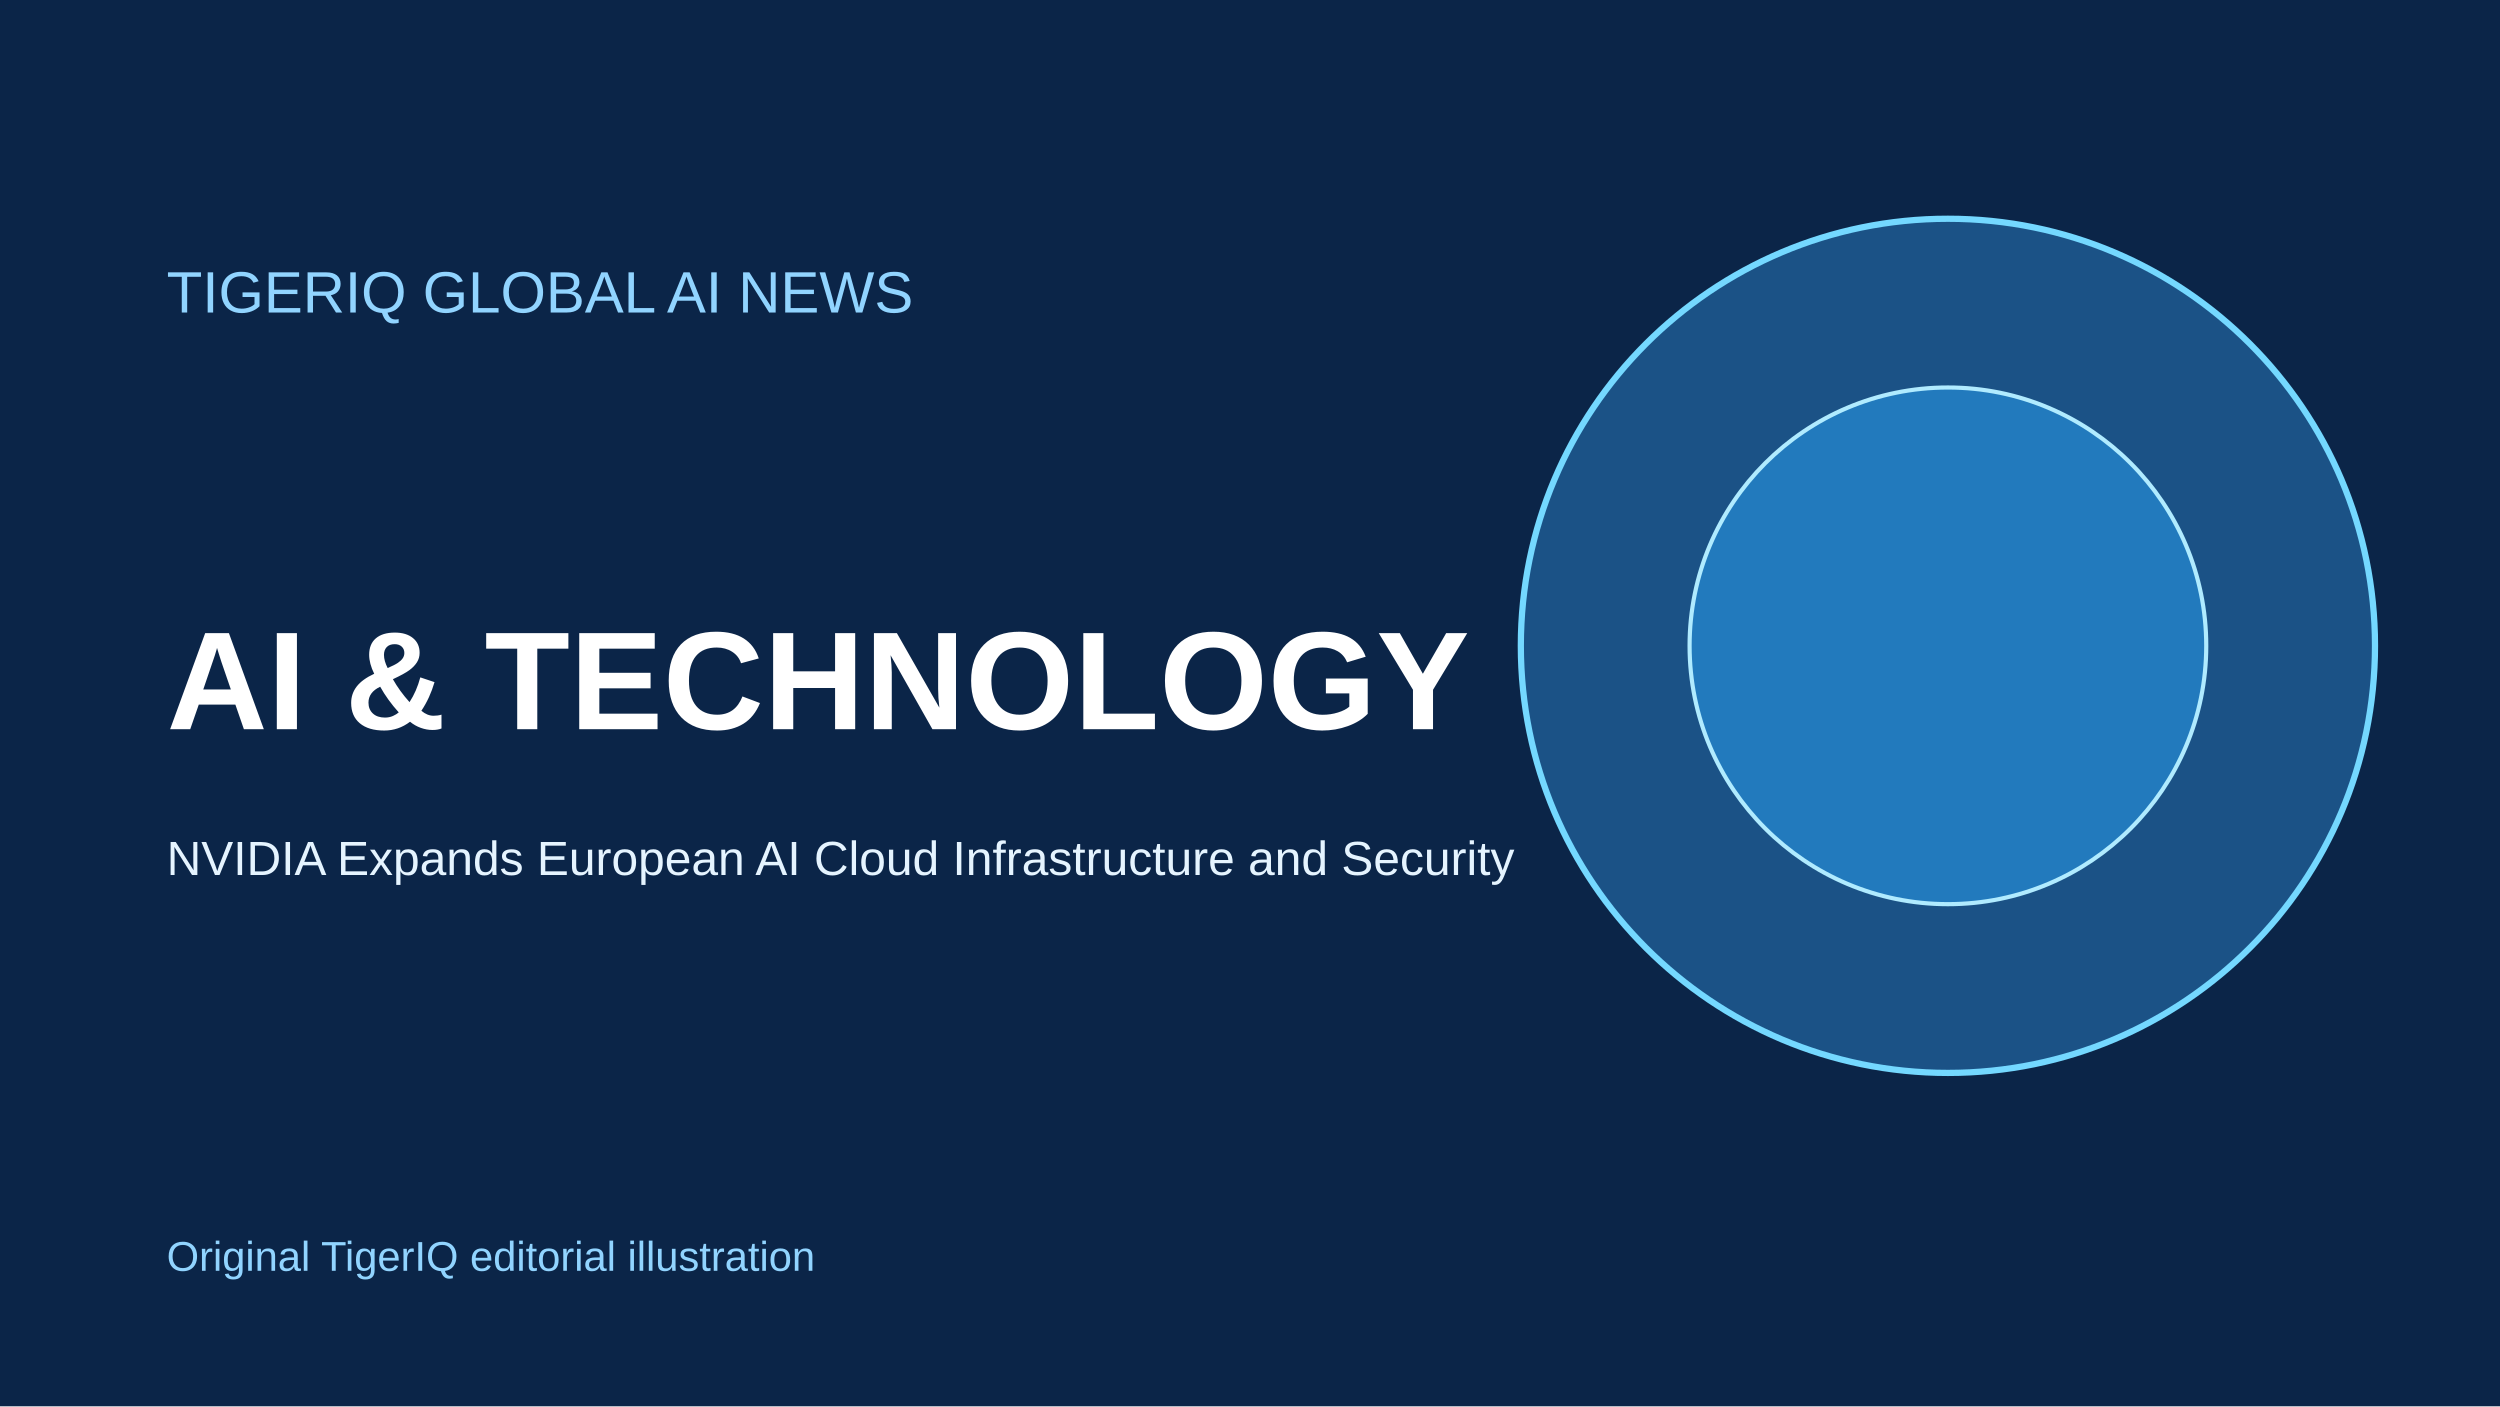
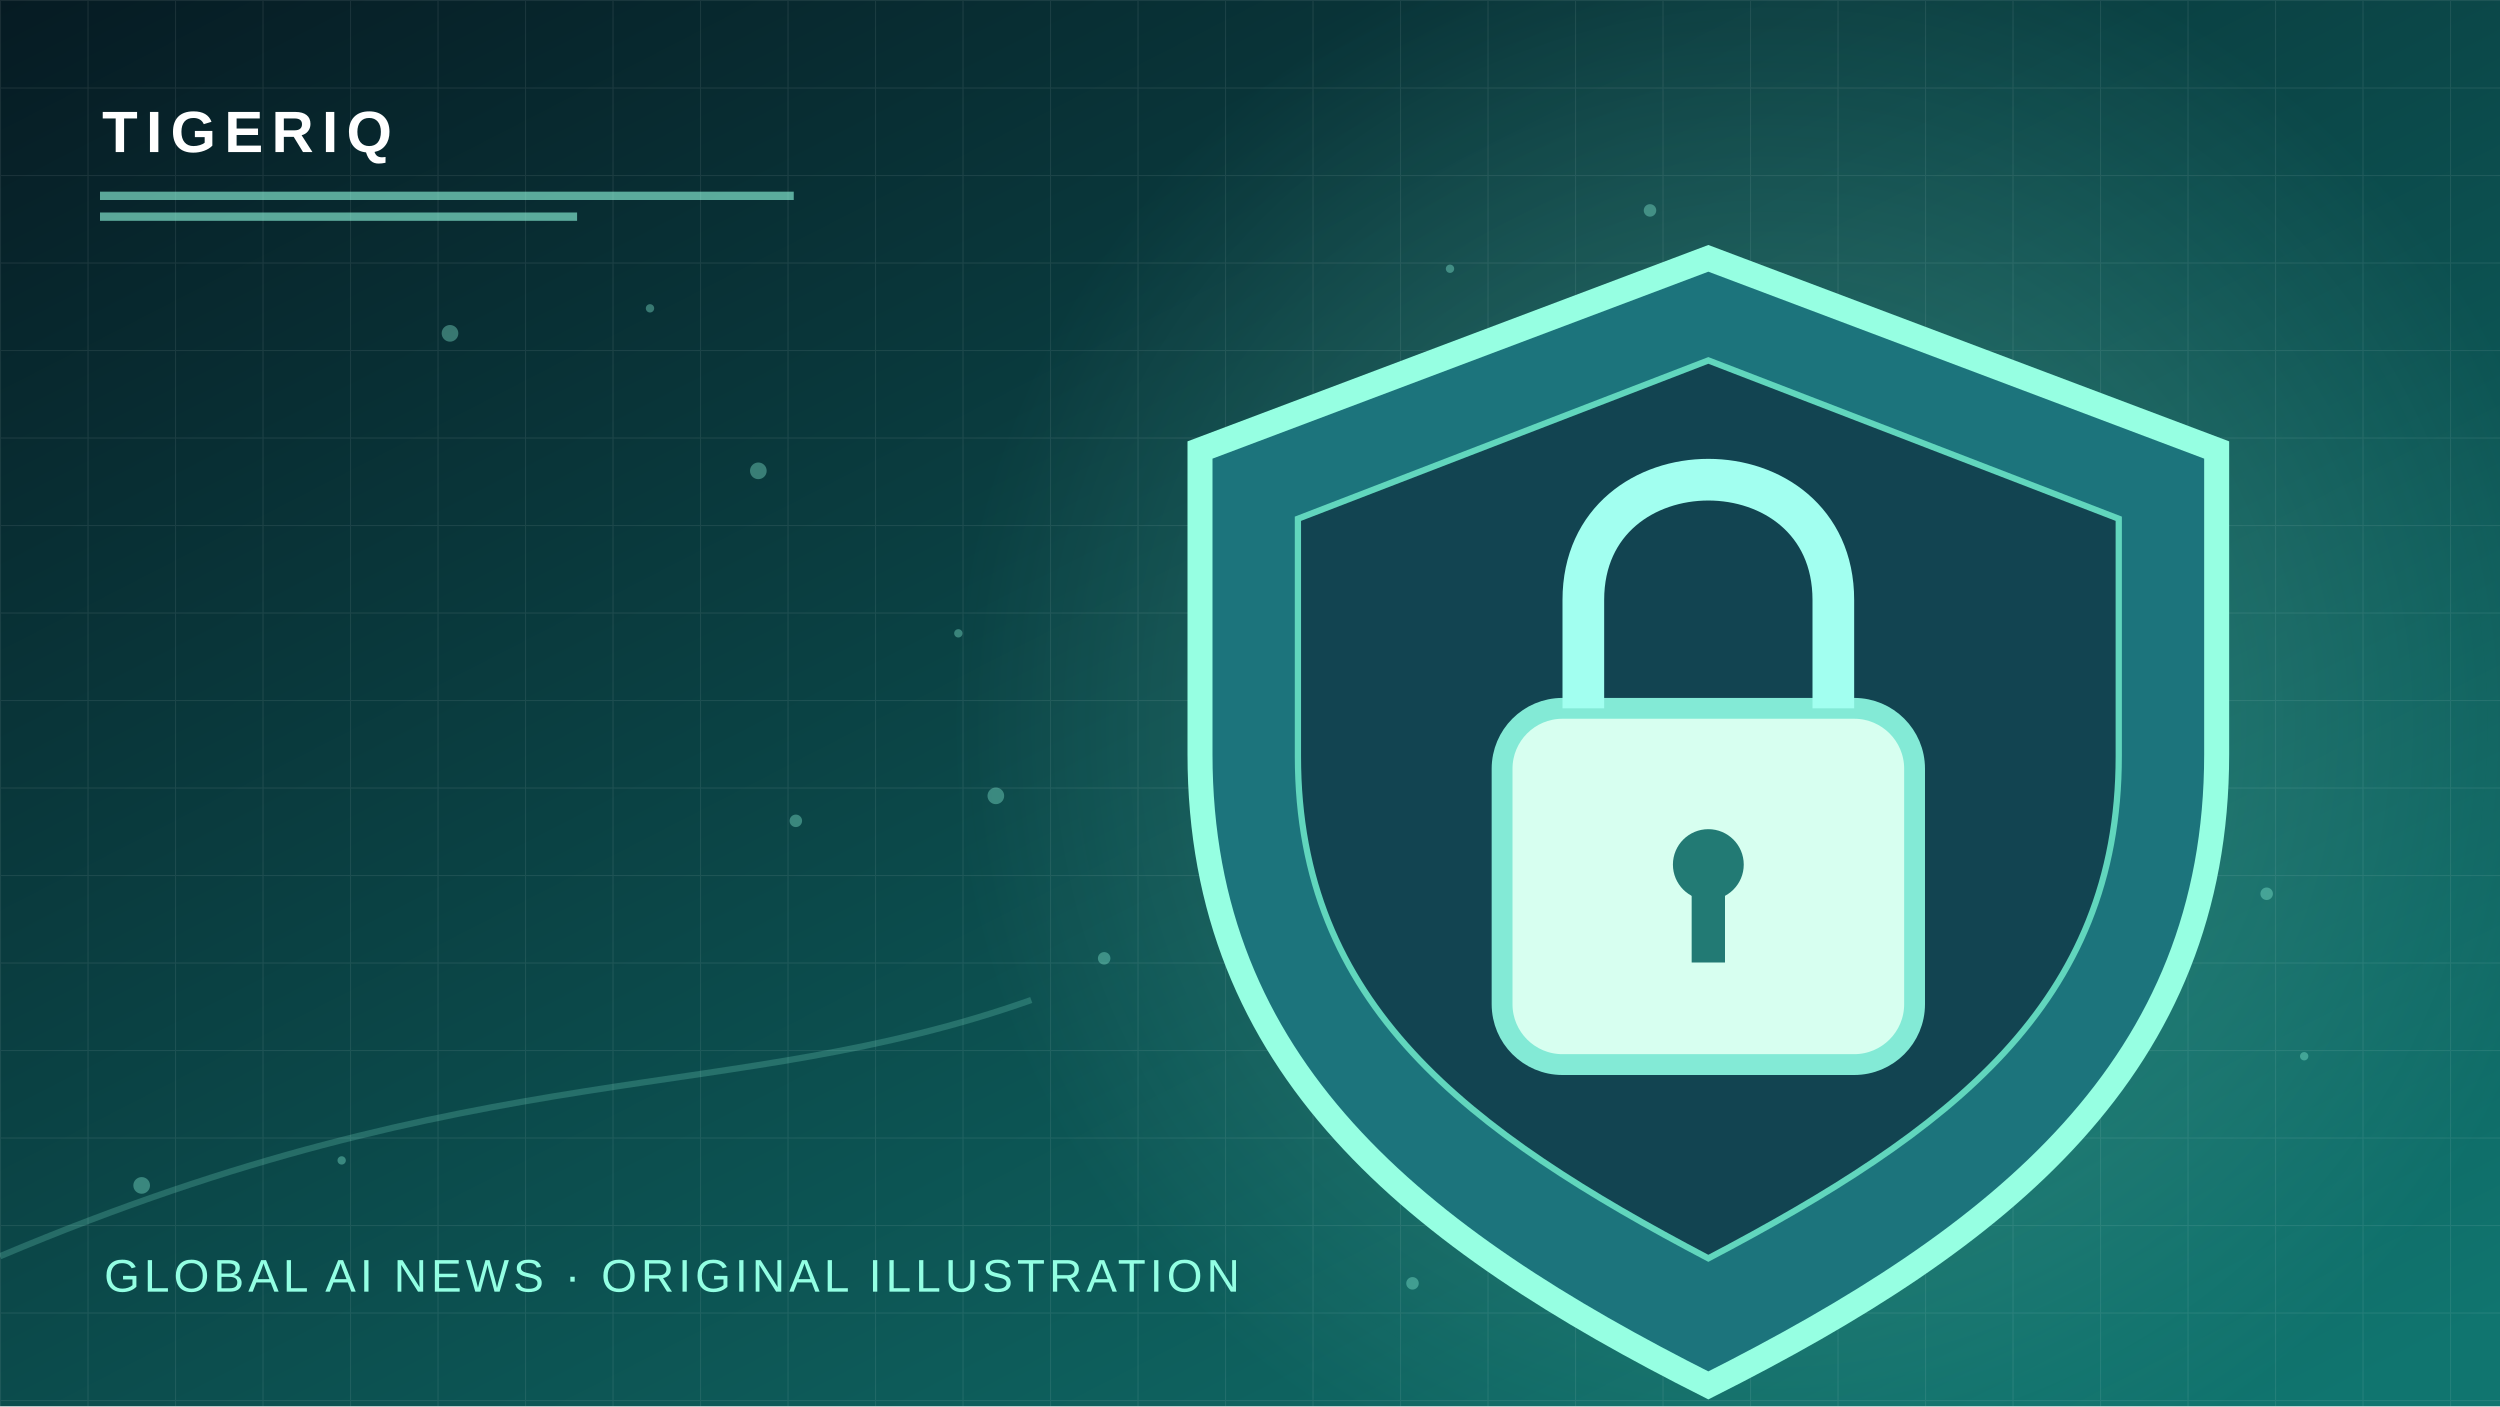
- <svg xmlns="http://www.w3.org/2000/svg" width="1200" height="675" viewBox="0 0 1200 675">
-   <rect width="1200" height="675" fill="#0b2548" />
-   <circle cx="935" cy="310" r="205" fill="#1b5286" stroke="#74d8ff" stroke-width="3" />
-   <circle cx="935" cy="310" r="124" fill="#227abd" stroke="#b0ebff" stroke-width="2" />
-   <text x="80" y="150" font-family="Arial,sans-serif" font-size="28" fill="#91d4ff">TIGERIQ GLOBAL AI NEWS</text>
-   <text x="80" y="350" font-family="Arial,sans-serif" font-size="67" font-weight="bold" fill="#ffffff">AI &amp; TECHNOLOGY</text>
-   <text x="80" y="420" font-family="Arial,sans-serif" font-size="23" fill="#e5f4ff">NVIDIA Expands European AI Cloud Infrastructure and Security</text>
-   <text x="80" y="610" font-family="Arial,sans-serif" font-size="20" fill="#91d4ff">Original TigerIQ editorial illustration</text>
+ <svg xmlns="http://www.w3.org/2000/svg" width="1200" height="675" viewBox="0 0 1200 675" data-topic="security">
+   <defs>
+     <linearGradient id="b" x2=".93" y2="1">
+       <stop stop-color="#061b23" />
+       <stop offset="1" stop-color="#10756f" />
+     </linearGradient>
+     <radialGradient id="h">
+       <stop stop-color="#93ffe3" stop-opacity=".3" />
+       <stop offset="1" stop-color="#93ffe3" stop-opacity="0" />
+     </radialGradient>
+     <pattern id="g" width="42" height="42" patternUnits="userSpaceOnUse">
+       <path d="M42 0H0V42" stroke="#fff" stroke-opacity=".08" fill="none" />
+     </pattern>
+   </defs>
+   <rect width="1200" height="675" fill="url(#b)" />
+   <rect width="1200" height="675" fill="url(#g)" />
+   <circle cx="850" cy="348" r="398" fill="url(#h)" />
+   <circle cx="696" cy="129" r="2" fill="#93ffe3" opacity=".35" />
+   <circle cx="382" cy="394" r="3" fill="#93ffe3" opacity=".35" />
+   <circle cx="68" cy="569" r="4" fill="#93ffe3" opacity=".35" />
+   <circle cx="844" cy="285" r="2" fill="#93ffe3" opacity=".35" />
+   <circle cx="530" cy="460" r="3" fill="#93ffe3" opacity=".35" />
+   <circle cx="216" cy="160" r="4" fill="#93ffe3" opacity=".35" />
+   <circle cx="992" cy="335" r="2" fill="#93ffe3" opacity=".35" />
+   <circle cx="678" cy="616" r="3" fill="#93ffe3" opacity=".35" />
+   <circle cx="364" cy="226" r="4" fill="#93ffe3" opacity=".35" />
+   <circle cx="1106" cy="507" r="2" fill="#93ffe3" opacity=".35" />
+   <circle cx="792" cy="101" r="3" fill="#93ffe3" opacity=".35" />
+   <circle cx="478" cy="382" r="4" fill="#93ffe3" opacity=".35" />
+   <circle cx="164" cy="557" r="2" fill="#93ffe3" opacity=".35" />
+   <circle cx="940" cy="273" r="3" fill="#93ffe3" opacity=".35" />
+   <circle cx="626" cy="432" r="4" fill="#93ffe3" opacity=".35" />
+   <circle cx="312" cy="148" r="2" fill="#93ffe3" opacity=".35" />
+   <circle cx="1088" cy="429" r="3" fill="#93ffe3" opacity=".35" />
+   <circle cx="774" cy="604" r="4" fill="#93ffe3" opacity=".35" />
+   <circle cx="460" cy="304" r="2" fill="#93ffe3" opacity=".35" />
+   <path d="M0 603c232-98 351-72 495-123" stroke="#93ffe3" stroke-opacity=".2" stroke-width="3" fill="none" />
+   <path d="M820 124 1064 216v146c0 150-103 232-244 303-141-71-244-153-244-303V216z" fill="#1c747c" stroke="#96ffe2" stroke-width="12" />
+   <path d="M820 173 1017 249v114c0 119-81 180-197 241-116-61-197-122-197-241V249z" fill="#124451" stroke="#61d6bd" stroke-width="3" />
+   <rect x="721" y="340" width="198" height="171" rx="29" fill="#d7fff0" stroke="#83ead6" stroke-width="10" />
+   <path d="M760 340v-52c0-77 120-77 120 0v52" fill="none" stroke="#a2fff0" stroke-width="20" />
+   <circle cx="820" cy="415" r="17" fill="#227a74" />
+   <path d="M820 426v36" stroke="#227a74" stroke-width="16" />
+   <path d="M48 94h333M48 104h229" stroke="#93ffe3" stroke-width="4" stroke-opacity=".6" />
+   <text x="49" y="73" font-family="Arial,sans-serif" font-size="28" letter-spacing="4" font-weight="bold" fill="#ffffff">TIGERIQ</text>
+   <text x="50" y="620" font-family="Arial,sans-serif" font-size="22" letter-spacing="2" fill="#93ffe3">GLOBAL AI NEWS · ORIGINAL ILLUSTRATION</text>
</svg>
